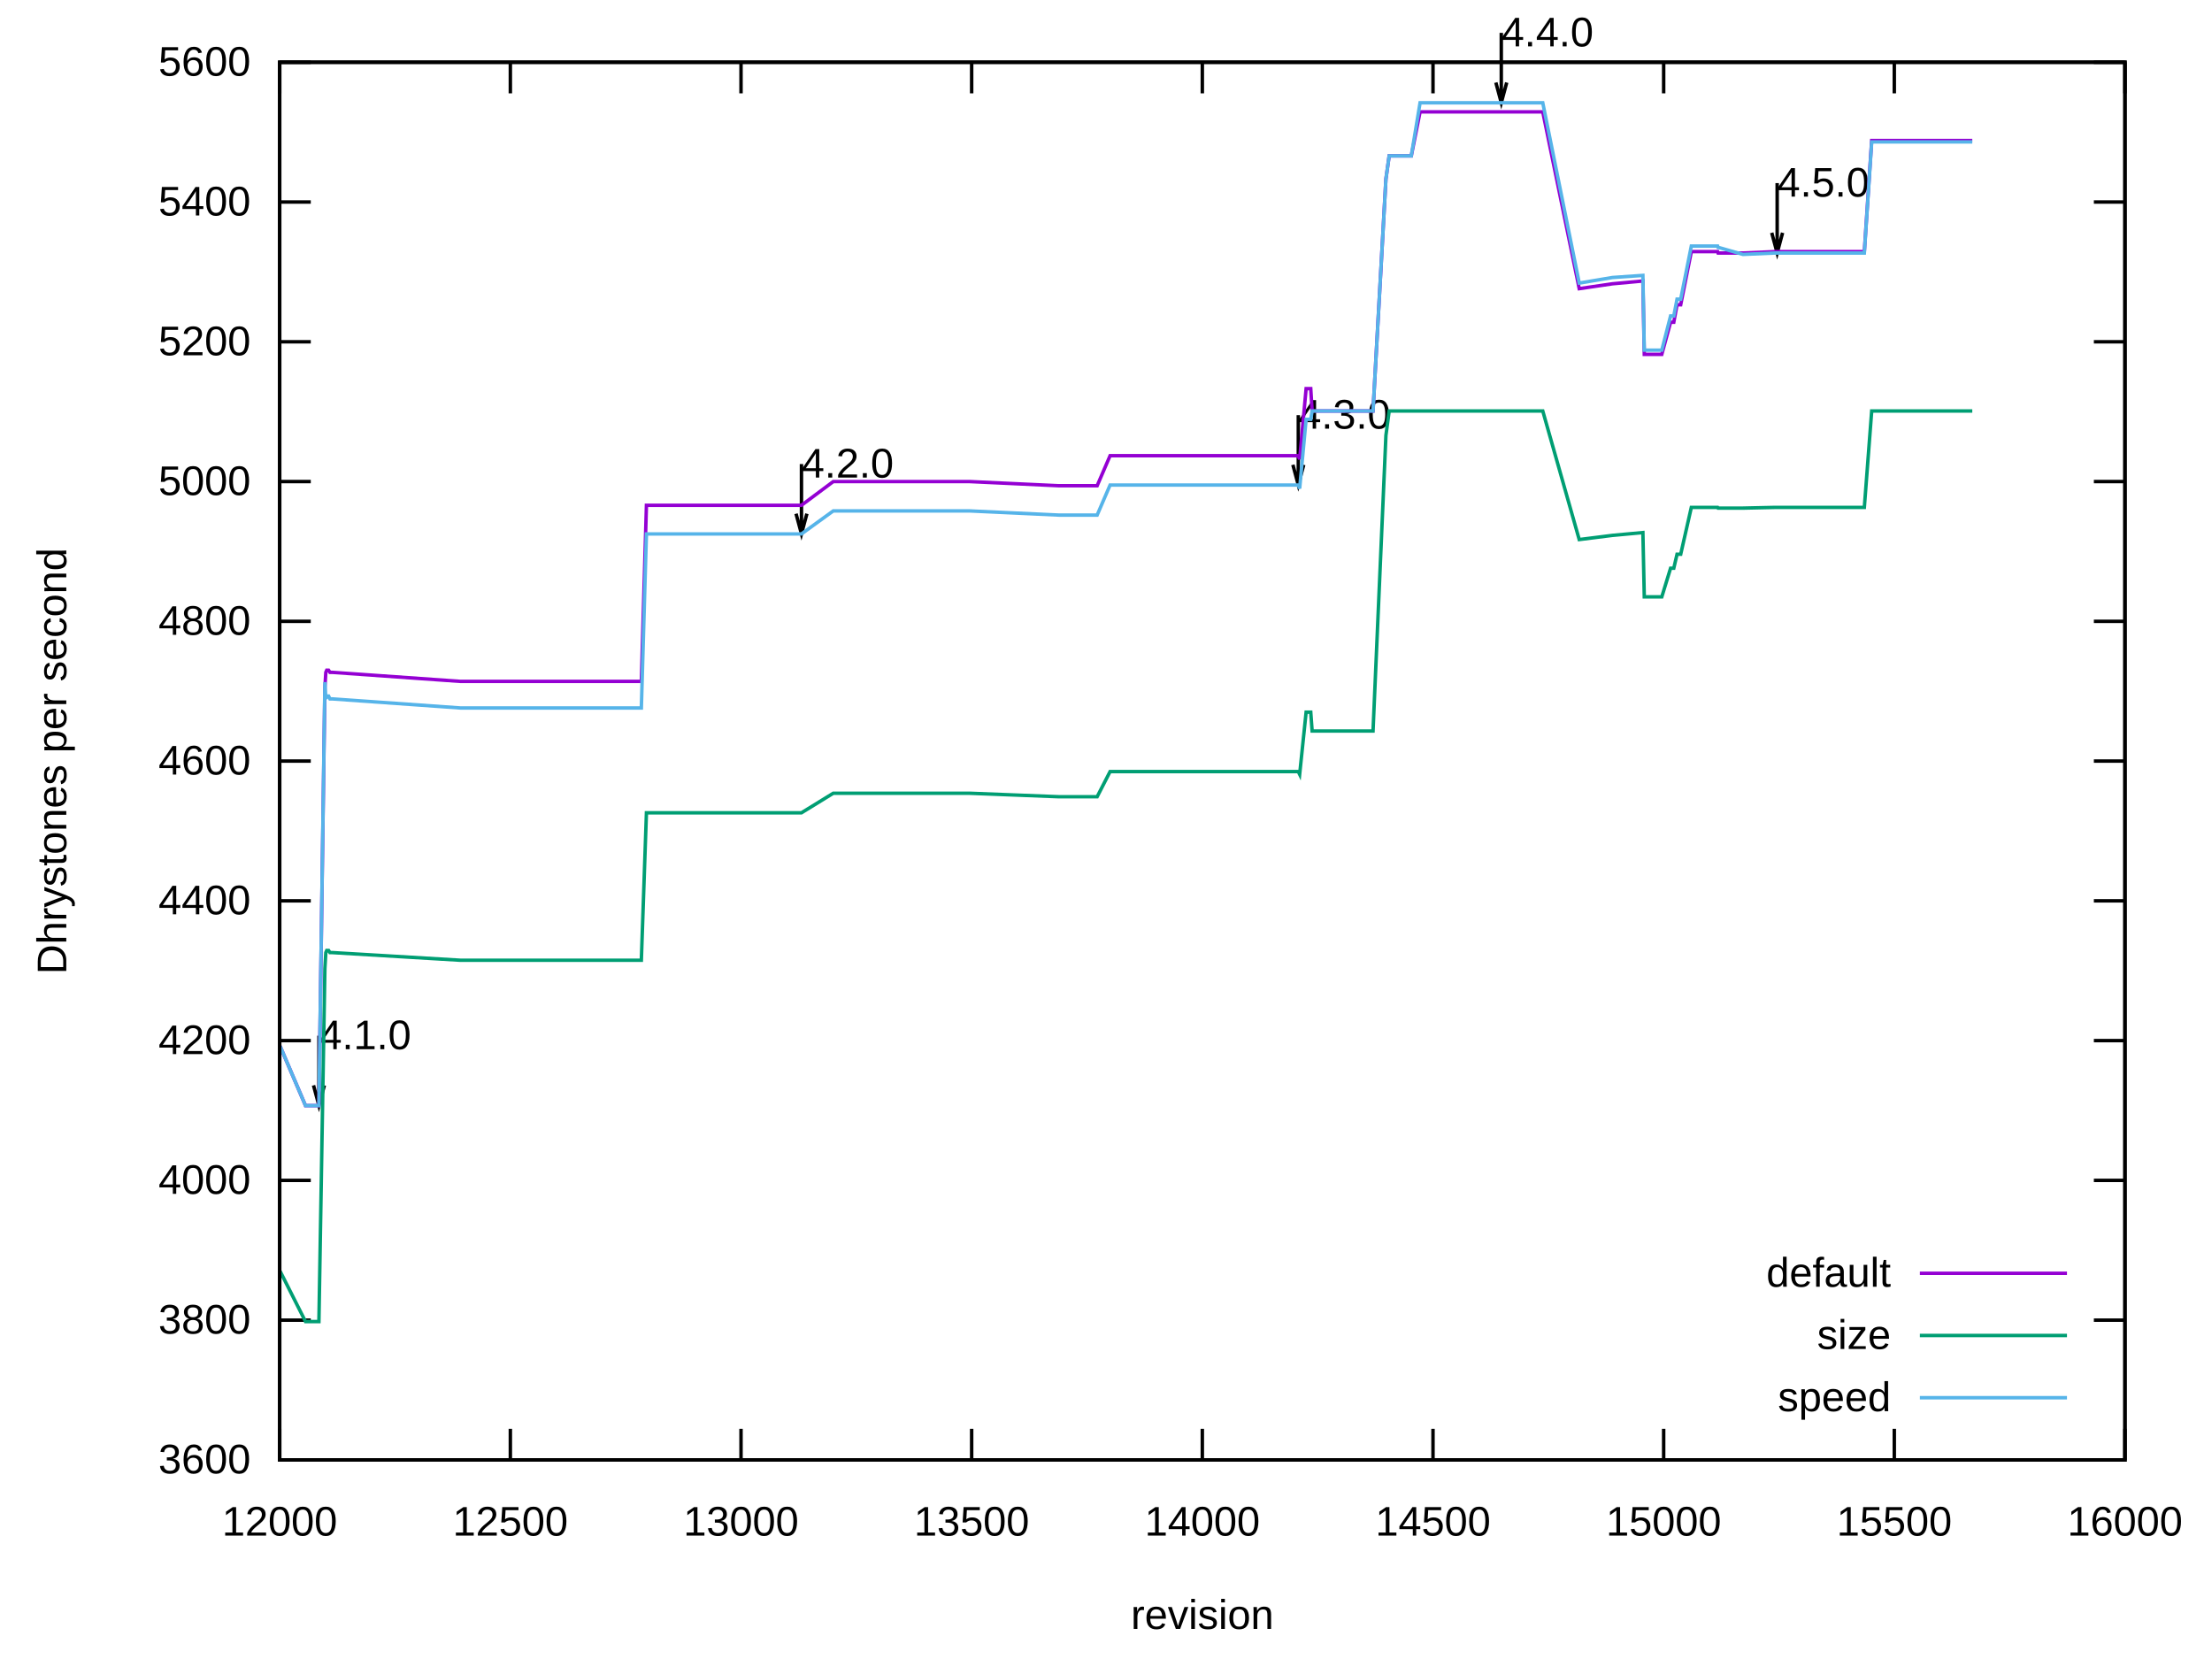
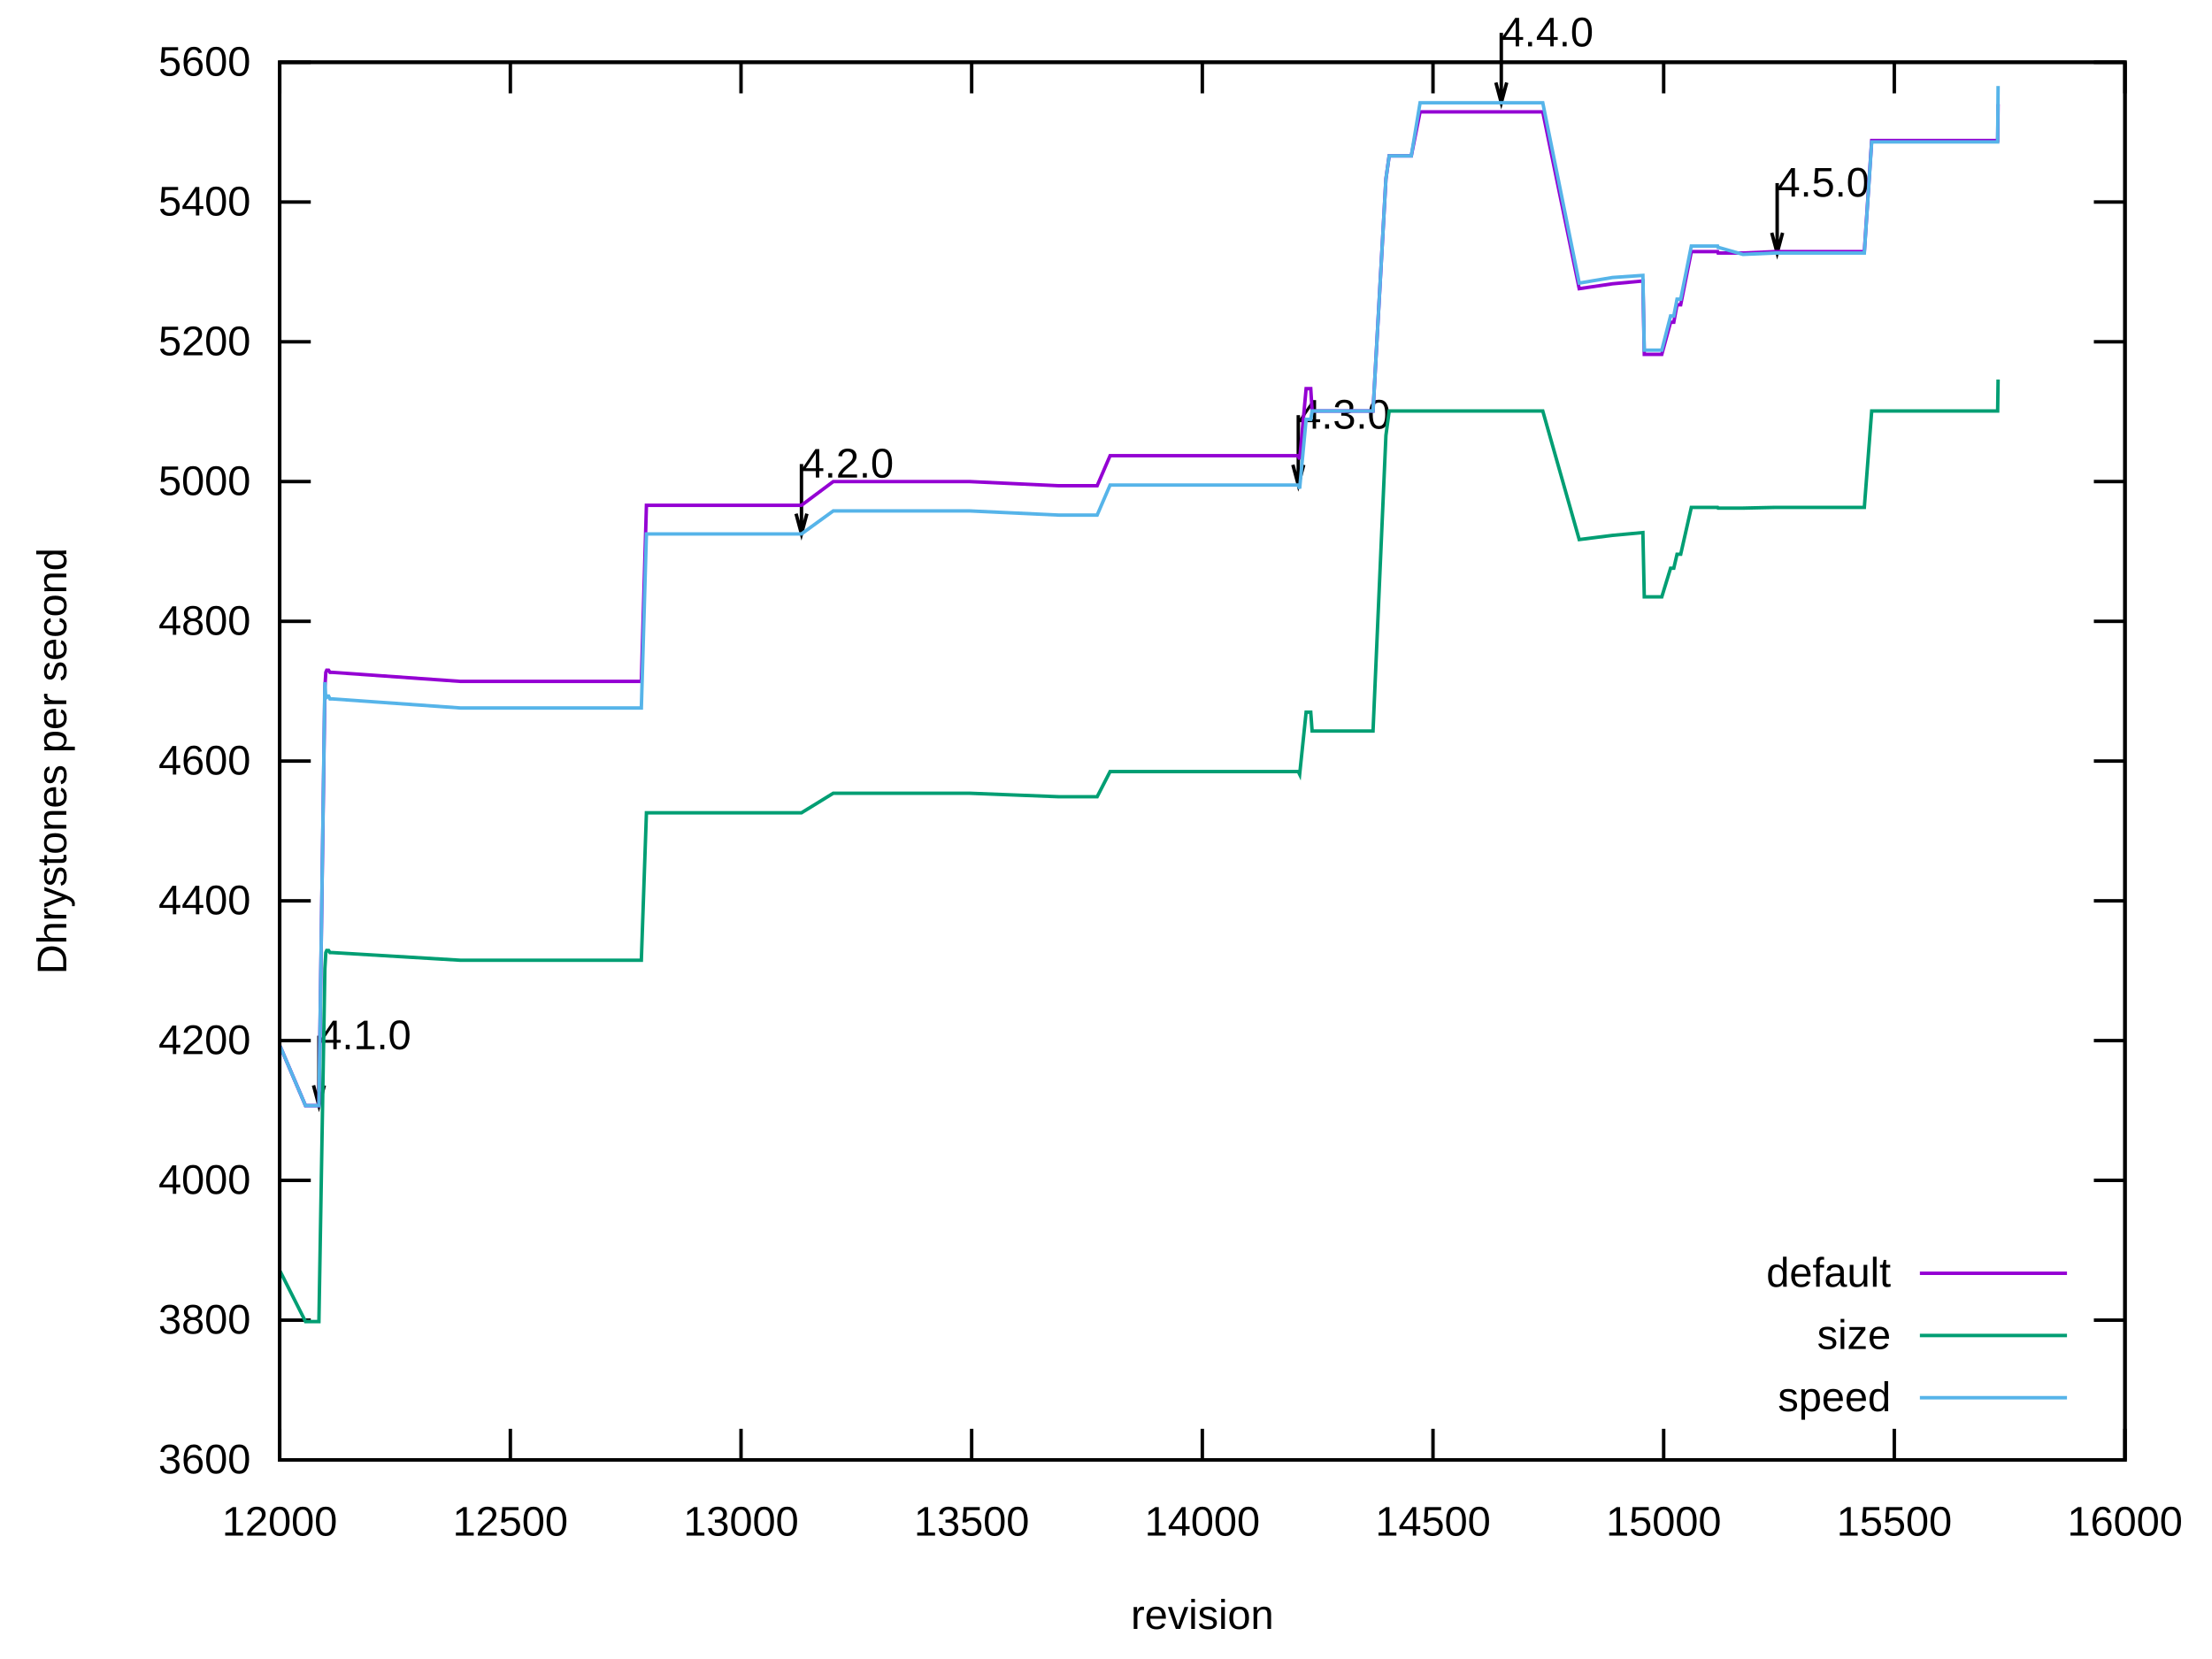
<svg xmlns="http://www.w3.org/2000/svg" xmlns:xlink="http://www.w3.org/1999/xlink" width="640" height="480" viewBox="0 0 640 480">
  <g id="gnuplot_canvas">
    <rect x="0" y="0" width="640" height="480" fill="none" />
    <defs>
      <circle id="gpDot" r="0.5" stroke-width="0.5" stroke="currentColor" />
      <path id="gpPt0" stroke-width="0.222" stroke="currentColor" d="M-1,0 h2 M0,-1 v2" />
      <path id="gpPt1" stroke-width="0.222" stroke="currentColor" d="M-1,-1 L1,1 M1,-1 L-1,1" />
      <path id="gpPt2" stroke-width="0.222" stroke="currentColor" d="M-1,0 L1,0 M0,-1 L0,1 M-1,-1 L1,1 M-1,1 L1,-1" />
      <rect id="gpPt3" stroke-width="0.222" stroke="currentColor" x="-1" y="-1" width="2" height="2" />
      <rect id="gpPt4" stroke-width="0.222" stroke="currentColor" fill="currentColor" x="-1" y="-1" width="2" height="2" />
      <circle id="gpPt5" stroke-width="0.222" stroke="currentColor" cx="0" cy="0" r="1" />
      <use xlink:href="#gpPt5" id="gpPt6" fill="currentColor" stroke="none" />
      <path id="gpPt7" stroke-width="0.222" stroke="currentColor" d="M0,-1.33 L-1.33,0.67 L1.33,0.67 z" />
      <use xlink:href="#gpPt7" id="gpPt8" fill="currentColor" stroke="none" />
      <use xlink:href="#gpPt7" id="gpPt9" stroke="currentColor" transform="rotate(180)" />
      <use xlink:href="#gpPt9" id="gpPt10" fill="currentColor" stroke="none" />
      <use xlink:href="#gpPt3" id="gpPt11" stroke="currentColor" transform="rotate(45)" />
      <use xlink:href="#gpPt11" id="gpPt12" fill="currentColor" stroke="none" />
      <path id="gpPt13" stroke-width="0.222" stroke="currentColor" d="M0,1.330 L1.265,0.411 L0.782,-1.067 L-0.782,-1.076 L-1.265,0.411 z" />
      <use xlink:href="#gpPt13" id="gpPt14" fill="currentColor" stroke="none" />
      <filter id="textbox" filterUnits="objectBoundingBox" x="0" y="0" height="1" width="1">
        <feFlood flood-color="white" flood-opacity="1" result="bgnd" />
        <feComposite in="SourceGraphic" in2="bgnd" operator="atop" />
      </filter>
      <filter id="greybox" filterUnits="objectBoundingBox" x="0" y="0" height="1" width="1">
        <feFlood flood-color="lightgrey" flood-opacity="1" result="grey" />
        <feComposite in="SourceGraphic" in2="grey" operator="atop" />
      </filter>
    </defs>
    <g fill="none" color="white" stroke="currentColor" stroke-width="1.00" stroke-linecap="butt" stroke-linejoin="miter">
</g>
    <g fill="none" color="black" stroke="currentColor" stroke-width="1.00" stroke-linecap="butt" stroke-linejoin="miter">
      <path stroke="black" d="M80.92,422.40 L89.92,422.40 M614.82,422.40 L605.82,422.40  " />
      <g transform="translate(72.53,426.30)" stroke="none" fill="black" font-family="Arial" font-size="12.00" text-anchor="end">
        <text>
          <tspan font-family="Arial"> 3600</tspan>
        </text>
      </g>
    </g>
    <g fill="none" color="black" stroke="currentColor" stroke-width="1.00" stroke-linecap="butt" stroke-linejoin="miter">
      <path stroke="black" d="M80.92,381.96 L89.92,381.96 M614.82,381.96 L605.82,381.96  " />
      <g transform="translate(72.53,385.86)" stroke="none" fill="black" font-family="Arial" font-size="12.00" text-anchor="end">
        <text>
          <tspan font-family="Arial"> 3800</tspan>
        </text>
      </g>
    </g>
    <g fill="none" color="black" stroke="currentColor" stroke-width="1.00" stroke-linecap="butt" stroke-linejoin="miter">
      <path stroke="black" d="M80.92,341.52 L89.92,341.52 M614.82,341.52 L605.82,341.52  " />
      <g transform="translate(72.53,345.42)" stroke="none" fill="black" font-family="Arial" font-size="12.00" text-anchor="end">
        <text>
          <tspan font-family="Arial"> 4000</tspan>
        </text>
      </g>
    </g>
    <g fill="none" color="black" stroke="currentColor" stroke-width="1.00" stroke-linecap="butt" stroke-linejoin="miter">
      <path stroke="black" d="M80.92,301.08 L89.92,301.08 M614.82,301.08 L605.82,301.08  " />
      <g transform="translate(72.53,304.98)" stroke="none" fill="black" font-family="Arial" font-size="12.00" text-anchor="end">
        <text>
          <tspan font-family="Arial"> 4200</tspan>
        </text>
      </g>
    </g>
    <g fill="none" color="black" stroke="currentColor" stroke-width="1.00" stroke-linecap="butt" stroke-linejoin="miter">
      <path stroke="black" d="M80.92,260.64 L89.92,260.64 M614.82,260.64 L605.82,260.64  " />
      <g transform="translate(72.53,264.54)" stroke="none" fill="black" font-family="Arial" font-size="12.00" text-anchor="end">
        <text>
          <tspan font-family="Arial"> 4400</tspan>
        </text>
      </g>
    </g>
    <g fill="none" color="black" stroke="currentColor" stroke-width="1.00" stroke-linecap="butt" stroke-linejoin="miter">
      <path stroke="black" d="M80.92,220.20 L89.92,220.20 M614.82,220.20 L605.82,220.20  " />
      <g transform="translate(72.53,224.10)" stroke="none" fill="black" font-family="Arial" font-size="12.00" text-anchor="end">
        <text>
          <tspan font-family="Arial"> 4600</tspan>
        </text>
      </g>
    </g>
    <g fill="none" color="black" stroke="currentColor" stroke-width="1.00" stroke-linecap="butt" stroke-linejoin="miter">
      <path stroke="black" d="M80.92,179.77 L89.92,179.77 M614.82,179.77 L605.82,179.77  " />
      <g transform="translate(72.53,183.67)" stroke="none" fill="black" font-family="Arial" font-size="12.00" text-anchor="end">
        <text>
          <tspan font-family="Arial"> 4800</tspan>
        </text>
      </g>
    </g>
    <g fill="none" color="black" stroke="currentColor" stroke-width="1.00" stroke-linecap="butt" stroke-linejoin="miter">
      <path stroke="black" d="M80.92,139.33 L89.92,139.33 M614.82,139.33 L605.82,139.33  " />
      <g transform="translate(72.53,143.23)" stroke="none" fill="black" font-family="Arial" font-size="12.00" text-anchor="end">
        <text>
          <tspan font-family="Arial"> 5000</tspan>
        </text>
      </g>
    </g>
    <g fill="none" color="black" stroke="currentColor" stroke-width="1.00" stroke-linecap="butt" stroke-linejoin="miter">
      <path stroke="black" d="M80.92,98.89 L89.92,98.89 M614.82,98.89 L605.82,98.89  " />
      <g transform="translate(72.53,102.79)" stroke="none" fill="black" font-family="Arial" font-size="12.00" text-anchor="end">
        <text>
          <tspan font-family="Arial"> 5200</tspan>
        </text>
      </g>
    </g>
    <g fill="none" color="black" stroke="currentColor" stroke-width="1.00" stroke-linecap="butt" stroke-linejoin="miter">
      <path stroke="black" d="M80.92,58.45 L89.92,58.45 M614.82,58.45 L605.82,58.45  " />
      <g transform="translate(72.53,62.35)" stroke="none" fill="black" font-family="Arial" font-size="12.00" text-anchor="end">
        <text>
          <tspan font-family="Arial"> 5400</tspan>
        </text>
      </g>
    </g>
    <g fill="none" color="black" stroke="currentColor" stroke-width="1.00" stroke-linecap="butt" stroke-linejoin="miter">
      <path stroke="black" d="M80.92,18.01 L89.92,18.01 M614.82,18.01 L605.82,18.01  " />
      <g transform="translate(72.53,21.91)" stroke="none" fill="black" font-family="Arial" font-size="12.00" text-anchor="end">
        <text>
          <tspan font-family="Arial"> 5600</tspan>
        </text>
      </g>
    </g>
    <g fill="none" color="black" stroke="currentColor" stroke-width="1.00" stroke-linecap="butt" stroke-linejoin="miter">
      <path stroke="black" d="M80.92,422.40 L80.92,413.40 M80.92,18.01 L80.92,27.01  " />
      <g transform="translate(80.92,444.30)" stroke="none" fill="black" font-family="Arial" font-size="12.00" text-anchor="middle">
        <text>
          <tspan font-family="Arial"> 12000</tspan>
        </text>
      </g>
    </g>
    <g fill="none" color="black" stroke="currentColor" stroke-width="1.00" stroke-linecap="butt" stroke-linejoin="miter">
      <path stroke="black" d="M147.66,422.40 L147.66,413.40 M147.66,18.01 L147.66,27.01  " />
      <g transform="translate(147.66,444.30)" stroke="none" fill="black" font-family="Arial" font-size="12.00" text-anchor="middle">
        <text>
          <tspan font-family="Arial"> 12500</tspan>
        </text>
      </g>
    </g>
    <g fill="none" color="black" stroke="currentColor" stroke-width="1.00" stroke-linecap="butt" stroke-linejoin="miter">
      <path stroke="black" d="M214.40,422.40 L214.40,413.40 M214.40,18.01 L214.40,27.01  " />
      <g transform="translate(214.40,444.30)" stroke="none" fill="black" font-family="Arial" font-size="12.00" text-anchor="middle">
        <text>
          <tspan font-family="Arial"> 13000</tspan>
        </text>
      </g>
    </g>
    <g fill="none" color="black" stroke="currentColor" stroke-width="1.00" stroke-linecap="butt" stroke-linejoin="miter">
      <path stroke="black" d="M281.13,422.40 L281.13,413.40 M281.13,18.01 L281.13,27.01  " />
      <g transform="translate(281.13,444.30)" stroke="none" fill="black" font-family="Arial" font-size="12.00" text-anchor="middle">
        <text>
          <tspan font-family="Arial"> 13500</tspan>
        </text>
      </g>
    </g>
    <g fill="none" color="black" stroke="currentColor" stroke-width="1.00" stroke-linecap="butt" stroke-linejoin="miter">
      <path stroke="black" d="M347.87,422.40 L347.87,413.40 M347.87,18.01 L347.87,27.01  " />
      <g transform="translate(347.87,444.30)" stroke="none" fill="black" font-family="Arial" font-size="12.00" text-anchor="middle">
        <text>
          <tspan font-family="Arial"> 14000</tspan>
        </text>
      </g>
    </g>
    <g fill="none" color="black" stroke="currentColor" stroke-width="1.00" stroke-linecap="butt" stroke-linejoin="miter">
      <path stroke="black" d="M414.61,422.40 L414.61,413.40 M414.61,18.01 L414.61,27.01  " />
      <g transform="translate(414.61,444.30)" stroke="none" fill="black" font-family="Arial" font-size="12.00" text-anchor="middle">
        <text>
          <tspan font-family="Arial"> 14500</tspan>
        </text>
      </g>
    </g>
    <g fill="none" color="black" stroke="currentColor" stroke-width="1.00" stroke-linecap="butt" stroke-linejoin="miter">
      <path stroke="black" d="M481.35,422.40 L481.35,413.40 M481.35,18.01 L481.35,27.01  " />
      <g transform="translate(481.35,444.30)" stroke="none" fill="black" font-family="Arial" font-size="12.00" text-anchor="middle">
        <text>
          <tspan font-family="Arial"> 15000</tspan>
        </text>
      </g>
    </g>
    <g fill="none" color="black" stroke="currentColor" stroke-width="1.00" stroke-linecap="butt" stroke-linejoin="miter">
      <path stroke="black" d="M548.08,422.40 L548.08,413.40 M548.08,18.01 L548.08,27.01  " />
      <g transform="translate(548.08,444.30)" stroke="none" fill="black" font-family="Arial" font-size="12.00" text-anchor="middle">
        <text>
          <tspan font-family="Arial"> 15500</tspan>
        </text>
      </g>
    </g>
    <g fill="none" color="black" stroke="currentColor" stroke-width="1.00" stroke-linecap="butt" stroke-linejoin="miter">
      <path stroke="black" d="M614.82,422.40 L614.82,413.40 M614.82,18.01 L614.82,27.01  " />
      <g transform="translate(614.82,444.30)" stroke="none" fill="black" font-family="Arial" font-size="12.00" text-anchor="middle">
        <text>
          <tspan font-family="Arial"> 16000</tspan>
        </text>
      </g>
    </g>
    <g fill="none" color="black" stroke="currentColor" stroke-width="1.00" stroke-linecap="butt" stroke-linejoin="miter">
</g>
    <g fill="none" color="black" stroke="currentColor" stroke-width="1.00" stroke-linecap="butt" stroke-linejoin="miter">
      <path stroke="black" d="M80.92,18.01 L80.92,422.40 L614.82,422.40 L614.82,18.01 L80.92,18.01 Z  " />
      <g transform="translate(92.27,303.57)" stroke="none" fill="black" font-family="Arial" font-size="12.00" text-anchor="start">
        <text>
          <tspan font-family="Arial">4.1.0</tspan>
        </text>
      </g>
      <g transform="translate(231.88,138.17)" stroke="none" fill="black" font-family="Arial" font-size="12.00" text-anchor="start">
        <text>
          <tspan font-family="Arial">4.2.0</tspan>
        </text>
      </g>
      <g transform="translate(375.63,124.02)" stroke="none" fill="black" font-family="Arial" font-size="12.00" text-anchor="start">
        <text>
          <tspan font-family="Arial">4.3.0</tspan>
        </text>
      </g>
      <g transform="translate(434.36,13.42)" stroke="none" fill="black" font-family="Arial" font-size="12.00" text-anchor="start">
        <text>
          <tspan font-family="Arial">4.4.0</tspan>
        </text>
      </g>
      <g transform="translate(514.18,56.89)" stroke="none" fill="black" font-family="Arial" font-size="12.00" text-anchor="start">
        <text>
          <tspan font-family="Arial">4.5.0</tspan>
        </text>
      </g>
    </g>
    <g fill="none" color="black" stroke="currentColor" stroke-width="1.00" stroke-linecap="butt" stroke-linejoin="miter">
      <path stroke="black" d="M90.71,314.03 L92.28,319.88 L93.85,314.03 M92.28,299.66 L92.28,319.88  " />
    </g>
    <g fill="none" color="black" stroke="currentColor" stroke-width="1.00" stroke-linecap="butt" stroke-linejoin="miter">
      <path stroke="black" d="M230.32,148.63 L231.89,154.48 L233.46,148.63 M231.89,134.26 L231.89,154.48  " />
    </g>
    <g fill="none" color="black" stroke="currentColor" stroke-width="1.00" stroke-linecap="butt" stroke-linejoin="miter">
      <path stroke="black" d="M374.07,134.48 L375.64,140.33 L377.21,134.48 M375.64,120.11 L375.64,140.33  " />
    </g>
    <g fill="none" color="black" stroke="currentColor" stroke-width="1.00" stroke-linecap="butt" stroke-linejoin="miter">
      <path stroke="black" d="M432.80,23.88 L434.37,29.73 L435.94,23.88 M434.37,9.51 L434.37,29.73  " />
    </g>
    <g fill="none" color="black" stroke="currentColor" stroke-width="1.00" stroke-linecap="butt" stroke-linejoin="miter">
      <path stroke="black" d="M512.62,67.35 L514.19,73.20 L515.76,67.35 M514.19,52.98 L514.19,73.20  " />
    </g>
    <g fill="none" color="black" stroke="currentColor" stroke-width="1.00" stroke-linecap="butt" stroke-linejoin="miter">
</g>
    <g id="gnuplot_plot_1">
      <g fill="none" color="black" stroke="currentColor" stroke-width="1.00" stroke-linecap="butt" stroke-linejoin="miter">
        <g transform="translate(547.09,372.30)" stroke="none" fill="black" font-family="Arial" font-size="12.00" text-anchor="end">
          <text>
            <tspan font-family="Arial">default</tspan>
          </text>
        </g>
      </g>
      <g fill="none" color="black" stroke="currentColor" stroke-width="1.00" stroke-linecap="butt" stroke-linejoin="miter">
-         <path stroke="rgb(148,   0, 211)" d="M555.48,368.40 L598.04,368.40 M81.05,302.70 L88.39,319.89 L92.27,319.89 L94.00,198.97 L94.27,194.53 L94.53,193.92   L95.07,193.92 L95.47,194.53 L96.14,194.53 L133.24,197.15 L136.31,197.15 L138.31,197.15 L140.98,197.15 L142.85,197.15   L146.06,197.15 L146.99,197.15 L148.73,197.15 L166.61,197.15 L170.75,197.15 L172.88,197.15 L173.28,197.15 L180.49,197.15   L185.56,197.15 L187.03,146.20 L191.30,146.20 L195.98,146.20 L197.71,146.20 L199.85,146.20 L201.05,146.20 L210.26,146.20   L231.88,146.20 L241.09,139.33 L254.44,139.33 L280.47,139.33 L306.36,140.54 L307.69,140.54 L309.03,140.54 L314.23,140.54   L317.44,140.54 L321.18,131.85 L321.71,131.85 L322.91,131.85 L324.51,131.85 L327.18,131.85 L332.52,131.85 L334.52,131.85   L347.87,131.85 L372.43,131.85 L375.63,131.85 L376.03,132.86 L377.90,112.44 L379.24,112.44 L379.64,118.91 L380.70,118.91   L380.97,118.91 L381.64,118.91 L387.91,118.91 L394.05,118.91 L397.26,118.91 L400.99,51.78 L401.93,45.10 L407.00,45.10   L407.67,45.10 L408.33,45.10 L410.87,32.37 L415.94,32.37 L418.34,32.37 L434.36,32.37 L434.63,32.37 L442.64,32.37   L446.37,32.37 L456.92,83.52 L466.53,82.11 L475.34,81.30 L475.74,102.53 L480.81,102.53 L483.35,93.23 L484.28,93.23   L485.22,88.17 L485.62,88.17 L486.28,88.17 L489.35,72.80 L493.76,72.80 L495.23,72.80 L496.96,72.80 L497.10,73.21   L497.23,73.21 L504.30,73.21 L513.38,72.80 L514.18,72.80 L523.66,72.80 L537.14,72.80 L539.41,72.80 L541.54,40.66   L546.21,40.66 L554.76,40.66 L558.76,40.66 L570.64,40.66  " />
+         <path stroke="rgb(148,   0, 211)" d="M555.48,368.40 L598.04,368.40 M81.05,302.70 L88.39,319.89 L92.27,319.89 L94.00,198.97 L94.27,194.53 L94.53,193.92   L95.07,193.92 L95.47,194.53 L96.14,194.53 L133.24,197.15 L136.31,197.15 L138.31,197.15 L140.98,197.15 L142.85,197.15   L146.06,197.15 L146.99,197.15 L148.73,197.15 L166.61,197.15 L170.75,197.15 L172.88,197.15 L173.28,197.15 L180.49,197.15   L185.56,197.15 L187.03,146.20 L191.30,146.20 L195.98,146.20 L197.71,146.20 L199.85,146.20 L201.05,146.20 L210.26,146.20   L231.88,146.20 L241.09,139.33 L254.44,139.33 L280.47,139.33 L306.36,140.54 L307.69,140.54 L309.03,140.54 L314.23,140.54   L317.44,140.54 L321.18,131.85 L321.71,131.85 L322.91,131.85 L324.51,131.85 L327.18,131.85 L332.52,131.85 L334.52,131.85   L347.87,131.85 L372.43,131.85 L375.63,131.85 L376.03,132.86 L377.90,112.44 L379.24,112.44 L379.64,118.91 L380.70,118.91   L380.97,118.91 L381.64,118.91 L387.91,118.91 L394.05,118.91 L397.26,118.91 L400.99,51.78 L401.93,45.10 L407.00,45.10   L407.67,45.10 L408.33,45.10 L410.87,32.37 L415.94,32.37 L418.34,32.37 L434.36,32.37 L434.63,32.37 L442.64,32.37   L446.37,32.37 L456.92,83.52 L466.53,82.11 L475.34,81.30 L475.74,102.53 L480.81,102.53 L483.35,93.23 L484.28,93.23   L485.22,88.17 L485.62,88.17 L486.28,88.17 L489.35,72.80 L493.76,72.80 L495.23,72.80 L496.96,72.80 L497.10,73.21   L497.23,73.21 L504.30,73.21 L513.38,72.80 L514.18,72.80 L523.66,72.80 L537.14,72.80 L539.41,72.80 L541.54,40.66   L546.21,40.66 L554.76,40.66 L558.76,40.66 L570.64,40.66 L577.98,40.66 L578.11,30.14  " />
      </g>
    </g>
    <g id="gnuplot_plot_2">
      <g fill="none" color="black" stroke="currentColor" stroke-width="1.00" stroke-linecap="butt" stroke-linejoin="miter">
        <g transform="translate(547.09,390.30)" stroke="none" fill="black" font-family="Arial" font-size="12.00" text-anchor="end">
          <text>
            <tspan font-family="Arial">size</tspan>
          </text>
        </g>
      </g>
      <g fill="none" color="black" stroke="currentColor" stroke-width="1.00" stroke-linecap="butt" stroke-linejoin="miter">
-         <path stroke="rgb(  0, 158, 115)" d="M555.48,386.40 L598.04,386.40 M81.05,367.81 L88.39,382.37 L92.27,382.37 L94.00,280.26 L94.27,275.61 L94.53,275.00   L95.07,275.00 L95.47,275.61 L96.14,275.61 L133.24,277.83 L136.31,277.83 L138.31,277.83 L140.98,277.83 L142.85,277.83   L146.06,277.83 L146.99,277.83 L148.73,277.83 L166.61,277.83 L170.75,277.83 L172.88,277.83 L173.28,277.83 L180.49,277.83   L185.56,277.83 L187.03,235.17 L191.30,235.17 L195.98,235.17 L197.71,235.17 L199.85,235.17 L201.05,235.17 L210.26,235.17   L231.88,235.17 L241.09,229.51 L254.44,229.51 L280.47,229.51 L306.36,230.52 L307.69,230.52 L309.03,230.52 L314.23,230.52   L317.44,230.52 L321.18,223.24 L321.71,223.24 L322.91,223.24 L324.51,223.24 L327.18,223.24 L332.52,223.24 L334.52,223.24   L347.87,223.24 L372.43,223.24 L375.63,223.24 L376.03,224.05 L377.90,206.05 L379.24,206.05 L379.64,211.51 L380.70,211.51   L380.97,211.51 L381.64,211.51 L387.91,211.51 L394.05,211.51 L397.26,211.51 L400.99,125.98 L401.93,118.91 L407.00,118.91   L407.67,118.91 L408.33,118.91 L410.87,118.91 L415.94,118.91 L418.34,118.91 L434.36,118.91 L434.63,118.91 L442.64,118.91   L446.37,118.91 L456.92,156.11 L466.53,154.90 L475.34,154.09 L475.74,172.69 L480.81,172.69 L483.35,164.40 L484.28,164.40   L485.22,160.36 L485.62,160.36 L486.28,160.36 L489.35,146.81 L493.76,146.81 L495.23,146.81 L496.96,146.81 L497.10,147.01   L497.23,147.01 L504.30,147.01 L513.38,146.81 L514.18,146.81 L523.66,146.81 L537.14,146.81 L539.41,146.81 L541.54,118.91   L546.21,118.91 L554.76,118.91 L558.76,118.91 L570.64,118.91  " />
+         <path stroke="rgb(  0, 158, 115)" d="M555.48,386.40 L598.04,386.40 M81.05,367.81 L88.39,382.37 L92.27,382.37 L94.00,280.26 L94.27,275.61 L94.53,275.00   L95.07,275.00 L95.47,275.61 L96.14,275.61 L133.24,277.83 L136.31,277.83 L138.31,277.83 L140.98,277.83 L142.85,277.83   L146.06,277.83 L146.99,277.83 L148.73,277.83 L166.61,277.83 L170.75,277.83 L172.88,277.83 L173.28,277.83 L180.49,277.83   L185.56,277.83 L187.03,235.17 L191.30,235.17 L195.98,235.17 L197.71,235.17 L199.85,235.17 L201.05,235.17 L210.26,235.17   L231.88,235.17 L241.09,229.51 L254.44,229.51 L280.47,229.51 L306.36,230.52 L307.69,230.52 L309.03,230.52 L314.23,230.52   L317.44,230.52 L321.18,223.24 L321.71,223.24 L322.91,223.24 L324.51,223.24 L327.18,223.24 L332.52,223.24 L334.52,223.24   L347.87,223.24 L372.43,223.24 L375.63,223.24 L376.03,224.05 L377.90,206.05 L379.24,206.05 L379.64,211.51 L380.70,211.51   L380.97,211.51 L381.64,211.51 L387.91,211.51 L394.05,211.51 L397.26,211.51 L400.99,125.98 L401.93,118.91 L407.00,118.91   L407.67,118.91 L408.33,118.91 L410.87,118.91 L415.94,118.91 L418.34,118.91 L434.36,118.91 L434.63,118.91 L442.64,118.91   L446.37,118.91 L456.92,156.11 L466.53,154.90 L475.34,154.09 L475.74,172.69 L480.81,172.69 L483.35,164.40 L484.28,164.40   L485.22,160.36 L485.62,160.36 L486.28,160.36 L489.35,146.81 L493.76,146.81 L495.23,146.81 L496.96,146.81 L497.10,147.01   L497.23,147.01 L504.30,147.01 L513.38,146.81 L514.18,146.81 L523.66,146.81 L537.14,146.81 L539.41,146.81 L541.54,118.91   L546.21,118.91 L554.76,118.91 L558.76,118.91 L570.64,118.91 L577.98,118.91 L578.11,109.81  " />
      </g>
    </g>
    <g id="gnuplot_plot_3">
      <g fill="none" color="black" stroke="currentColor" stroke-width="1.00" stroke-linecap="butt" stroke-linejoin="miter">
        <g transform="translate(547.09,408.30)" stroke="none" fill="black" font-family="Arial" font-size="12.00" text-anchor="end">
          <text>
            <tspan font-family="Arial">speed</tspan>
          </text>
        </g>
      </g>
      <g fill="none" color="black" stroke="currentColor" stroke-width="1.00" stroke-linecap="butt" stroke-linejoin="miter">
-         <path stroke="rgb( 86, 180, 233)" d="M555.48,404.40 L598.04,404.40 M81.05,302.70 L88.39,319.89 L92.27,319.89 L94.00,197.36 L94.27,202.21 L94.53,201.40   L95.07,201.40 L95.47,202.21 L96.14,202.21 L133.24,204.84 L136.31,204.84 L138.31,204.84 L140.98,204.84 L142.85,204.84   L146.06,204.84 L146.99,204.84 L148.73,204.84 L166.61,204.84 L170.75,204.84 L172.88,204.84 L173.28,204.84 L180.49,204.84   L185.56,204.84 L187.03,154.49 L191.30,154.49 L195.98,154.49 L197.71,154.49 L199.85,154.49 L201.05,154.49 L210.26,154.49   L231.88,154.49 L241.09,147.82 L254.44,147.82 L280.47,147.82 L306.36,149.03 L307.69,149.03 L309.03,149.03 L314.23,149.03   L317.44,149.03 L321.18,140.34 L321.71,140.34 L322.91,140.34 L324.51,140.34 L327.18,140.34 L332.52,140.34 L334.52,140.34   L347.87,140.34 L372.43,140.34 L375.63,140.34 L376.03,141.35 L377.90,121.33 L379.24,121.33 L379.64,118.91 L380.70,118.91   L380.97,118.91 L381.64,118.91 L387.91,118.91 L394.05,118.91 L397.26,118.91 L400.99,51.78 L401.93,45.10 L407.00,45.10   L407.67,45.10 L408.33,45.10 L410.87,29.74 L415.94,29.74 L418.34,29.74 L434.36,29.74 L434.63,29.74 L442.64,29.74   L446.37,29.74 L456.92,81.90 L466.53,80.29 L475.34,79.68 L475.74,101.31 L480.81,101.31 L483.35,91.41 L484.28,91.41   L485.22,86.55 L485.62,86.55 L486.28,86.55 L489.35,71.19 L493.76,71.19 L495.23,71.19 L496.96,71.19 L497.10,71.59   L497.23,71.59 L504.30,73.61 L513.38,73.21 L514.18,73.21 L523.66,73.21 L537.14,73.21 L539.41,73.21 L541.54,41.06   L546.21,41.06 L554.76,41.06 L558.76,41.06 L570.64,41.06  " />
+         <path stroke="rgb( 86, 180, 233)" d="M555.48,404.40 L598.04,404.40 M81.05,302.70 L88.39,319.89 L92.27,319.89 L94.00,197.36 L94.27,202.21 L94.53,201.40   L95.07,201.40 L95.47,202.21 L96.14,202.21 L133.24,204.84 L136.31,204.84 L138.31,204.84 L140.98,204.84 L142.85,204.84   L146.06,204.84 L146.99,204.84 L148.73,204.84 L166.61,204.84 L170.75,204.84 L172.88,204.84 L173.28,204.84 L180.49,204.84   L185.56,204.84 L187.03,154.49 L191.30,154.49 L195.98,154.49 L197.71,154.49 L199.85,154.49 L201.05,154.49 L210.26,154.49   L231.88,154.49 L241.09,147.82 L254.44,147.82 L280.47,147.82 L306.36,149.03 L307.69,149.03 L309.03,149.03 L314.23,149.03   L317.44,149.03 L321.18,140.34 L321.71,140.34 L322.91,140.34 L324.51,140.34 L327.18,140.34 L332.52,140.34 L334.52,140.34   L347.87,140.34 L372.43,140.34 L375.63,140.34 L376.03,141.35 L377.90,121.33 L379.24,121.33 L379.64,118.91 L380.70,118.91   L380.97,118.91 L381.64,118.91 L387.91,118.91 L394.05,118.91 L397.26,118.91 L400.99,51.78 L401.93,45.10 L407.00,45.10   L407.67,45.10 L408.33,45.10 L410.87,29.74 L415.94,29.74 L418.34,29.74 L434.36,29.74 L434.63,29.74 L442.64,29.74   L446.37,29.74 L456.92,81.90 L466.53,80.29 L475.34,79.68 L475.74,101.31 L480.81,101.31 L483.35,91.41 L484.28,91.41   L485.22,86.55 L485.62,86.55 L486.28,86.55 L489.35,71.19 L493.76,71.19 L495.23,71.19 L496.96,71.19 L497.10,71.59   L497.23,71.59 L504.30,73.61 L513.38,73.21 L514.18,73.21 L523.66,73.21 L537.14,73.21 L539.41,73.21 L541.54,41.06   L546.21,41.06 L554.76,41.06 L558.76,41.06 L570.64,41.06 L577.98,41.06 L578.11,24.88  " />
      </g>
    </g>
    <g fill="none" color="white" stroke="rgb( 86, 180, 233)" stroke-width="2.00" stroke-linecap="butt" stroke-linejoin="miter">
</g>
    <g fill="none" color="black" stroke="currentColor" stroke-width="2.00" stroke-linecap="butt" stroke-linejoin="miter">
</g>
    <g fill="none" color="black" stroke="black" stroke-width="1.00" stroke-linecap="butt" stroke-linejoin="miter">
</g>
    <g fill="none" color="black" stroke="currentColor" stroke-width="1.00" stroke-linecap="butt" stroke-linejoin="miter">
      <path stroke="black" d="M80.92,18.01 L80.92,422.40 L614.82,422.40 L614.82,18.01 L80.92,18.01 Z  " />
      <g transform="translate(19.18,220.21) rotate(270.00)" stroke="none" fill="black" font-family="Arial" font-size="12.00" text-anchor="middle">
        <text>
          <tspan font-family="Arial">Dhrystones per second</tspan>
        </text>
      </g>
    </g>
    <g fill="none" color="black" stroke="currentColor" stroke-width="1.00" stroke-linecap="butt" stroke-linejoin="miter">
      <g transform="translate(347.87,471.30)" stroke="none" fill="black" font-family="Arial" font-size="12.00" text-anchor="middle">
        <text>
          <tspan font-family="Arial">revision</tspan>
        </text>
      </g>
    </g>
    <g fill="none" color="black" stroke="currentColor" stroke-width="1.00" stroke-linecap="butt" stroke-linejoin="miter">
</g>
    <g fill="none" color="black" stroke="currentColor" stroke-width="1.00" stroke-linecap="butt" stroke-linejoin="miter">
</g>
  </g>
</svg>
